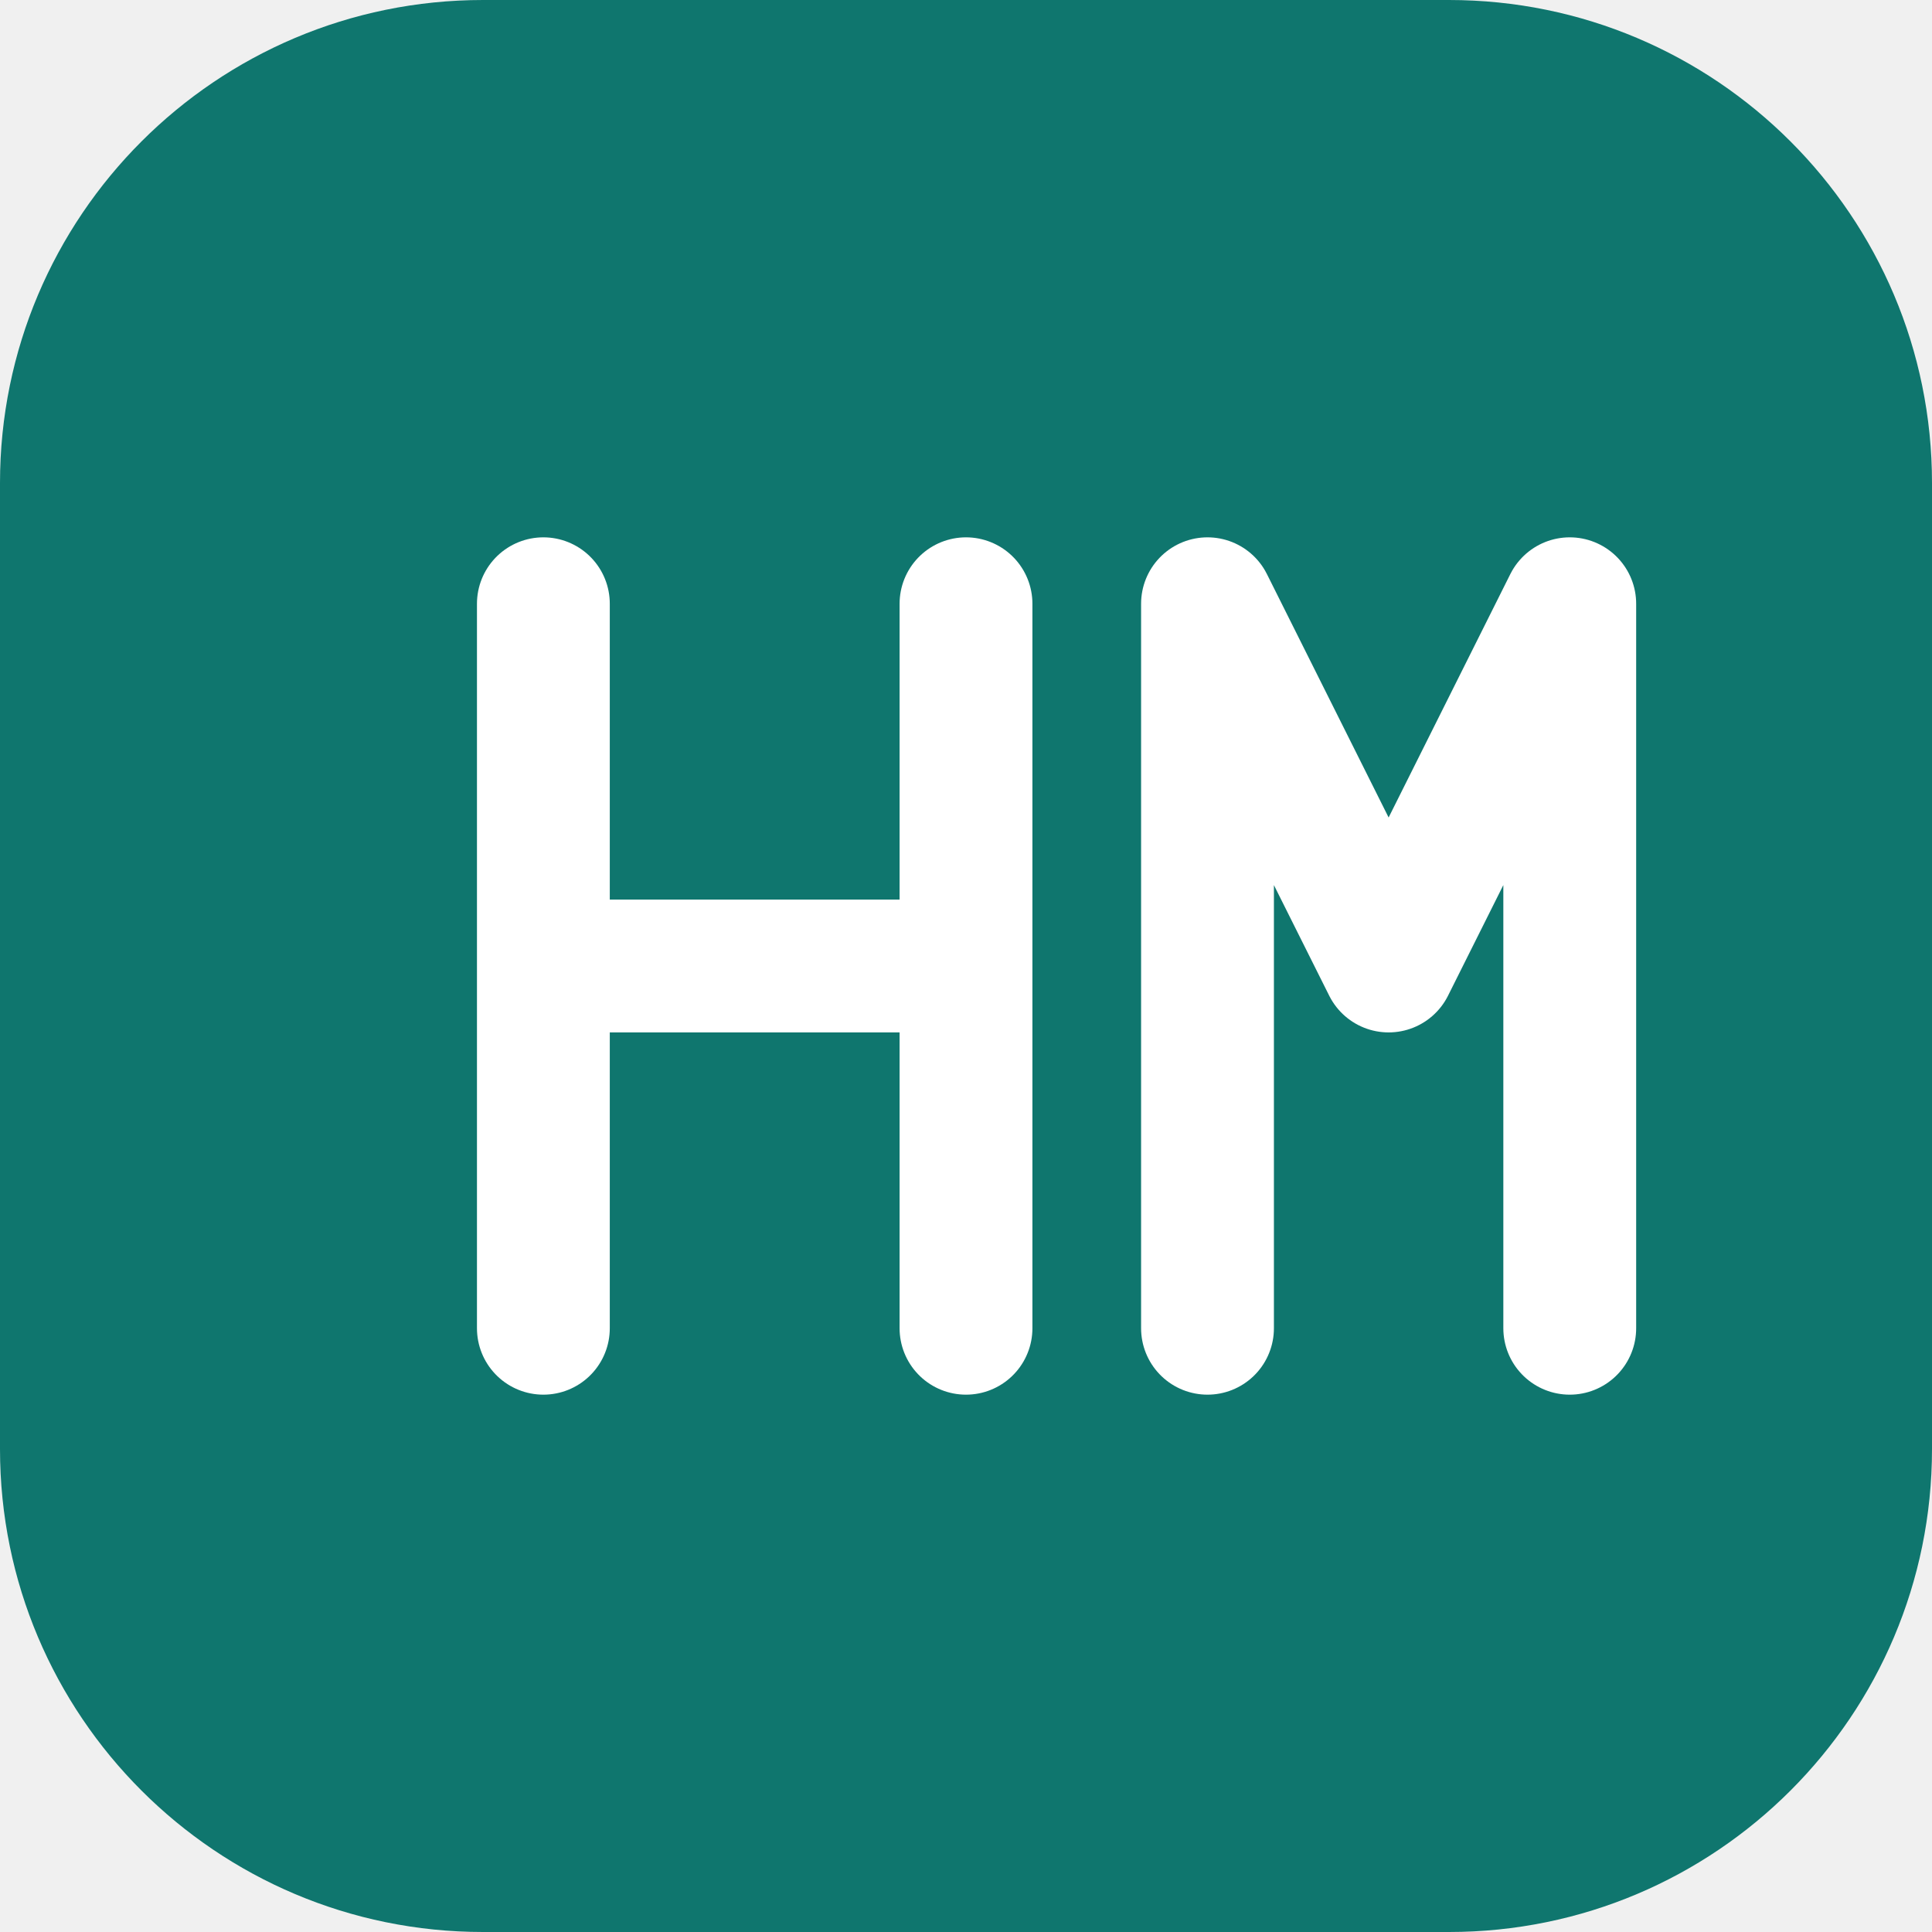
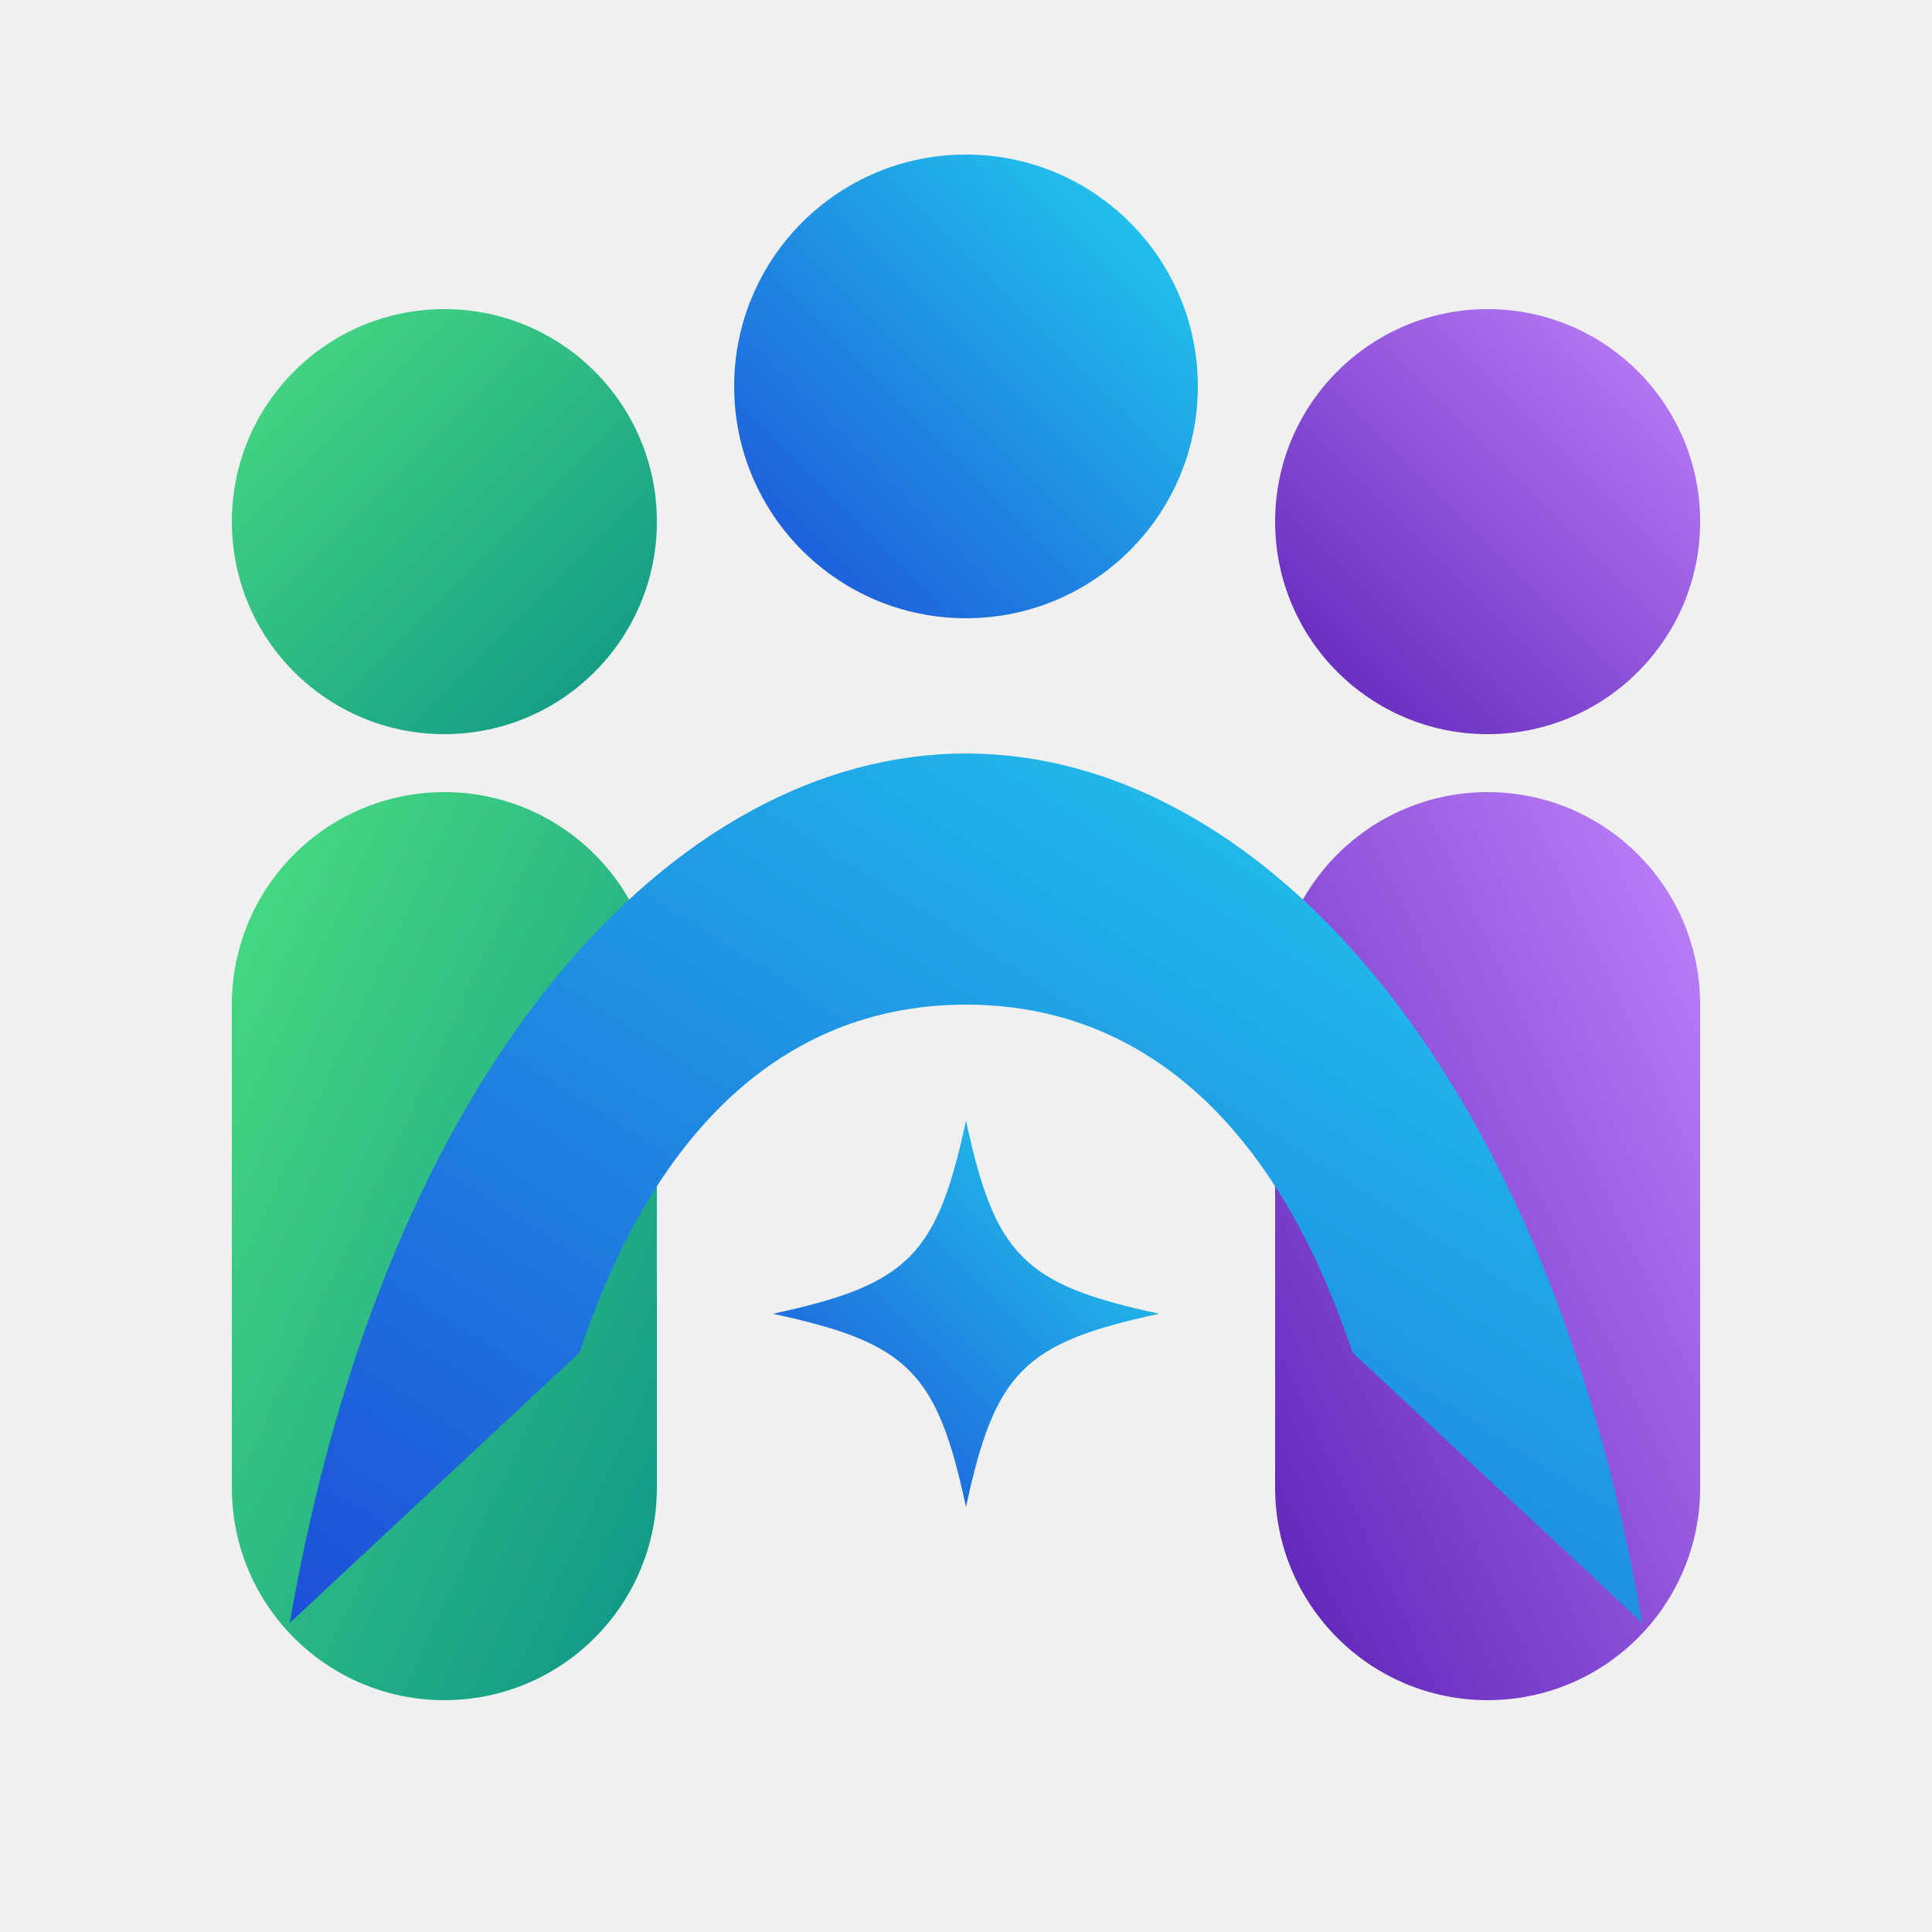
- <svg xmlns="http://www.w3.org/2000/svg" viewBox="0 0 32 32">
-   <rect width="32" height="32" rx="8" fill="#0f766e" />
-   <path d="M9 10v12M9 16h7M16 10v12M20 22V10l3 6 3-6v12" fill="none" stroke="#fff" stroke-width="2.2" stroke-linecap="round" stroke-linejoin="round" />
+ <svg xmlns="http://www.w3.org/2000/svg" viewBox="0 0 100 100">
+   <defs>
+     <linearGradient id="g" x1="0" y1="0" x2="1" y2="1">
+       <stop offset="0" stop-color="#4ade80" />
+       <stop offset="1" stop-color="#0d9488" />
+     </linearGradient>
+     <linearGradient id="b" x1="1" y1="0" x2="0" y2="1">
+       <stop offset="0" stop-color="#22d3ee" />
+       <stop offset="1" stop-color="#1d4ed8" />
+     </linearGradient>
+     <linearGradient id="p" x1="1" y1="0" x2="0" y2="1">
+       <stop offset="0" stop-color="#c084fc" />
+       <stop offset="1" stop-color="#5b21b6" />
+     </linearGradient>
+   </defs>
+   <circle cx="23" cy="27" r="11" fill="url(#g)" />
+   <circle cx="50" cy="20" r="12" fill="url(#b)" />
+   <circle cx="77" cy="27" r="11" fill="url(#p)" />
+   <rect x="12" y="41" width="22" height="47" rx="11" fill="url(#g)" />
+   <rect x="66" y="41" width="22" height="47" rx="11" fill="url(#p)" />
+   <path d="M15 84 C 20 55, 35 39, 50 39 C 65 39, 80 55, 85 84 L 70 70 C 66 58, 59 52, 50 52 C 41 52, 34 58, 30 70 Z" fill="url(#b)" />
+   <path d="M50 58 C 51.5 65, 53 66.5, 60 68 C 53 69.5, 51.5 71, 50 78 C 48.5 71, 47 69.5, 40 68 C 47 66.5, 48.5 65, 50 58 Z" fill="url(#b)" />
</svg>
